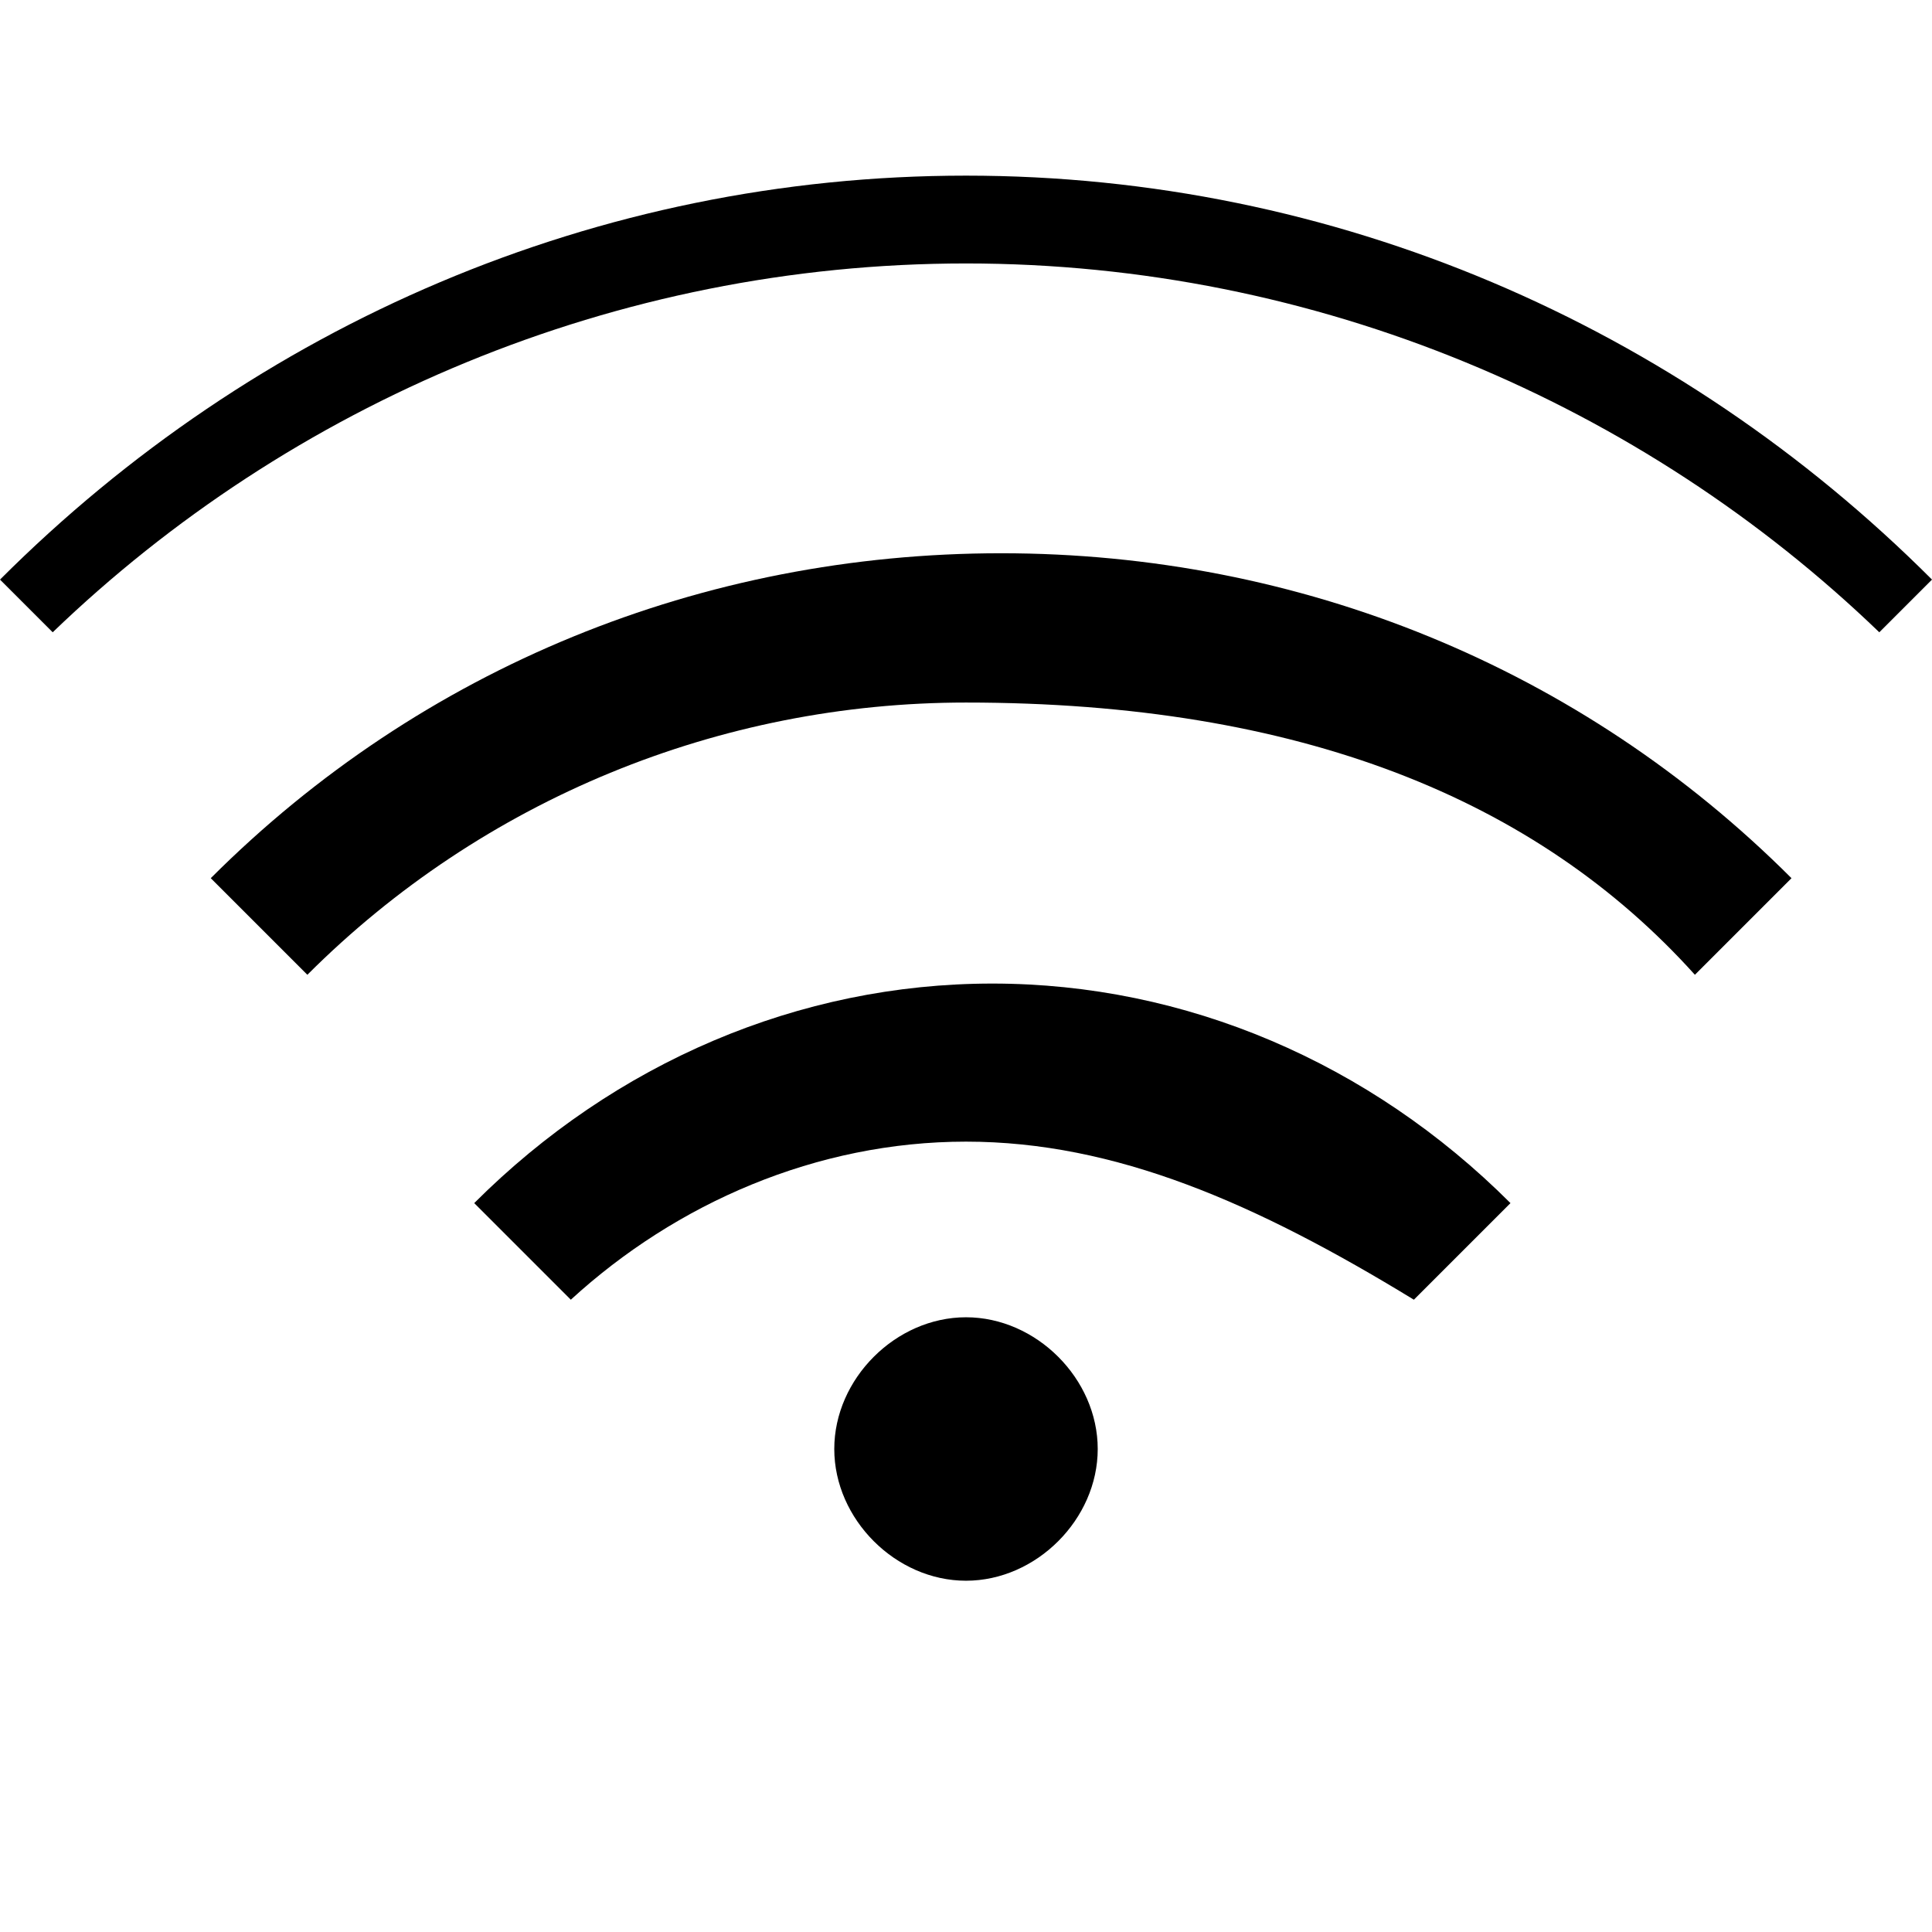
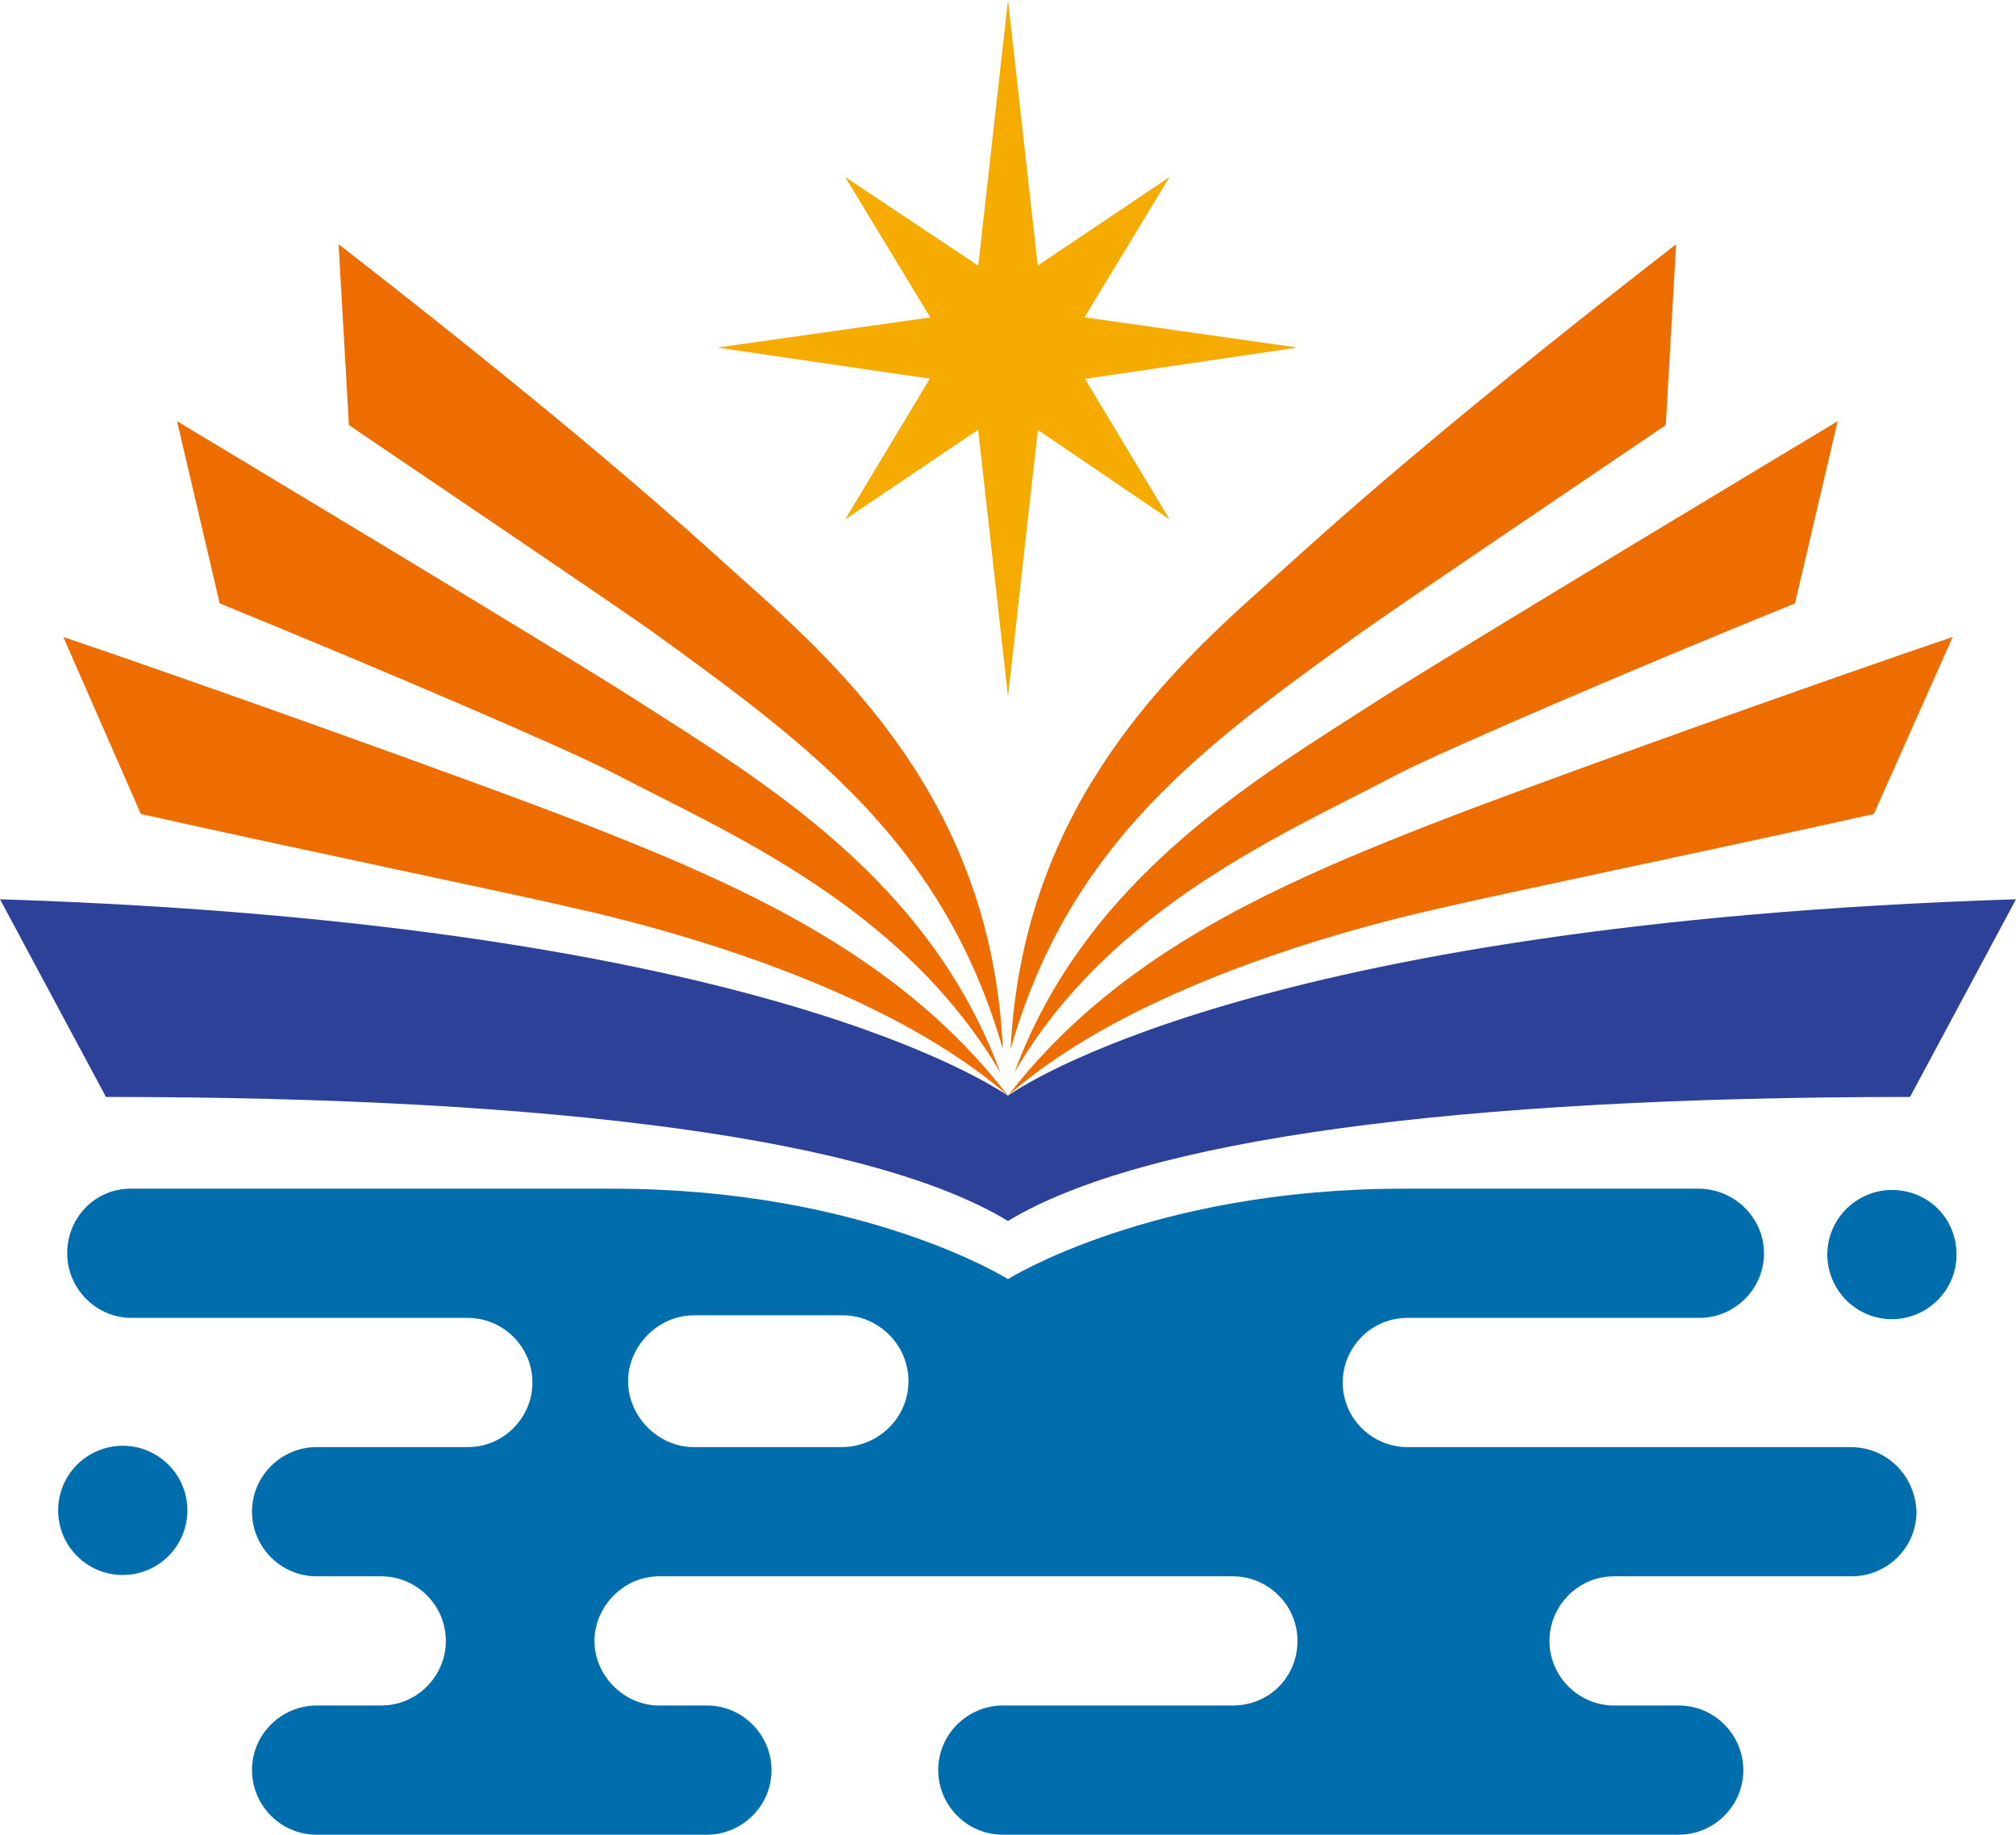
- <svg xmlns="http://www.w3.org/2000/svg" width="22" height="22" viewBox="0 0 22 22">
-   <path d="M11 18 c-0.8 0-1.5-0.7-1.5-1.5s0.7-1.5 1.5-1.5 1.5 0.7 1.5 1.5S11.8 18 11 18z" fill="#000" />
-   <path d="M11 13 c-1.7 0-3.3 0.7-4.5 1.8l-1.1-1.1c1.6-1.6 3.7-2.5 5.9-2.5s4.3 0.9 5.9 2.5l-1.1 1.1C14.3 13.7 12.7 13 11 13z" fill="#000" />
-   <path d="M11 8 c-2.8 0-5.5 1.1-7.5 3.1L2.4 10c2.4-2.4 5.6-3.7 9-3.7s6.6 1.3 9 3.7l-1.1 1.1C17.5 9.1 14.8 8 11 8z" fill="#000" />
-   <path d="M11 3 c-4 0-7.7 1.6-10.4 4.2L0 6.6C2.9 3.7 6.8 2 11 2s8.1 1.7 11 4.6l-0.6 0.6C18.7 4.6 15 3 11 3z" fill="#000" />
+ <svg xmlns="http://www.w3.org/2000/svg" xml:space="preserve" viewBox="0 0 156 142" y="0px" x="0px" id="圖層_1" version="1.1" width="41.275mm" height="37.571mm">
+   <defs id="defs43">
+ 	
+ 	
+ 	
+ 	
+ </defs>
+   <style id="style2" type="text/css">
+ 	.st0{fill:#006DAD;}
+ 	.st1{fill:#F6AB00;}
+ 	.st2{fill:#ED6D00;}
+ 	.st3{fill:#2D4198;}
+ </style>
+   <g id="g41">
+     <g id="g10">
+       <path style="fill:#006dad" id="path4" d="m 146.4,92.1 c -2.7,0 -5,2.2 -5,5 0,2.7 2.2,5 5,5 2.7,0 5,-2.2 5,-5 0,-2.8 -2.2,-5 -5,-5 z" class="st0" />
+       <circle style="fill:#006dad" r="5" id="ellipse6" cy="116.9" cx="9.5" class="st0" transform="matrix(0.9999,-0.01350969,0.01350969,0.9999,-1.5788,0.1386)" />
+       <path style="fill:#006dad" id="path8" d="m 143.2,112 h -34.3 c -2.7,0 -5,-2.2 -5,-5 0,-2.7 2.2,-5 5,-5 h 22.6 c 2.7,0 5,-2.2 5,-5 0,-2.7 -2.2,-4.9 -4.9,-5 0,0 -8.9,0 -23,0 -19.5,0 -30.6,7 -30.6,7 0,0 -11.1,-7 -30.6,-7 -14.1,0 -37.3,0 -37.3,0 -2.7,0 -4.9,2.2 -4.9,5 0,2.7 2.2,5 5,5 h 26 c 2.7,0 5,2.2 5,5 0,2.7 -2.2,5 -5,5 H 24.5 c -2.7,0 -5,2.2 -5,5 0,2.7 2.2,5 5,5 h 5 c 2.7,0 5,2.2 5,5 0,2.7 -2.2,5 -5,5 h -5 c -2.7,0 -5,2.2 -5,5 0,2.7 2.2,5 5,5 h 30.2 c 2.7,0 5,-2.2 5,-5 0,-2.7 -2.2,-5 -5,-5 H 51 c -2.7,0 -5,-2.3 -5,-5 0,-2.6 2.2,-5 5,-5 h 44.4 c 2.7,0 5,2.2 5,5 0,2.8 -2.2,5 -5,5 H 77.6 c -2.7,0 -5,2.2 -5,5 0,2.7 2.2,5 5,5 h 52.3 c 2.7,0 5,-2.2 5,-5 0,-2.7 -2.2,-5 -5,-5 h -5 c -2.7,0 -5,-2.2 -5,-5 0,-2.7 2.2,-5 5,-5 h 18.4 c 2.7,0 5,-2.2 5,-5 -0.1,-2.8 -2.3,-5 -5.1,-5 z m -78.1,0 H 53.7 c -2.8,0 -5.1,-2.4 -5.1,-5.1 0,-2.7 2.3,-5.1 5.1,-5.1 h 11.5 c 2.8,0 5.1,2.3 5.1,5.1 0,2.8 -2.3,5.1 -5.2,5.1 z" class="st0" />
+     </g>
+     <g id="g16">
+       <polygon style="fill:#f6ab00" id="polygon12" points="78,31.7 65.4,40.2 73.4,26.9 65.4,13.7 78,22.1 90.5,13.7 82.5,26.9 90.5,40.2 " class="st1" />
+       <polygon style="fill:#f6ab00" id="polygon14" points="75.3,29.8 55.5,26.9 75.3,24.1 78,0 80.7,24.1 100.4,26.9 80.7,29.8 78,53.9 " class="st1" />
+     </g>
+     <g id="g34">
+       <g id="g24">
+         <path style="fill:#ed6d00" id="path18" d="M 78,84.8 C 69.9,74.3 58.3,68.9 45.8,64 37.7,60.8 13.8,52.3 4.9,49.3 l 6,13.7 c 13,2.9 28.5,6.1 33.6,7.3 7.2,1.6 23.9,6.1 33.5,14.5 z" class="st2" />
+         <path style="fill:#ed6d00" id="path20" d="M 49.1,54.1 C 44,50.8 13.7,32.6 13.7,32.6 L 17,46.7 C 29,51.6 44,58 47.6,59.9 56.2,64.4 69.8,70.1 77.4,83 71.9,68.1 59.1,60.5 49.1,54.1 Z" class="st2" />
+         <path style="fill:#ed6d00" id="path22" d="m 58.2,45.5 c -3.4,-3 -10.9,-10.2 -32,-26.6 l 0.8,14 c 8.7,5.9 20.4,13.8 23.5,16 12,8.7 22.5,16.3 27.1,32.3 C 76.8,63.2 66.4,52.8 58.2,45.5 Z" class="st2" />
+       </g>
+       <g id="g32">
+         <path style="fill:#ed6d00" id="path26" d="M 78,84.8 C 86.1,74.3 97.7,68.9 110.2,64 c 8.1,-3.2 32,-11.7 40.9,-14.7 L 145,63 c -13,2.9 -28.5,6.1 -33.6,7.3 -7.2,1.6 -23.9,6.1 -33.4,14.5 z" class="st2" />
+         <path style="fill:#ed6d00" id="path28" d="m 106.8,54.1 c 5.1,-3.3 35.4,-21.5 35.4,-21.5 l -3.3,14.1 C 126.8,51.6 111.9,58 108.2,59.9 99.7,64.4 86,70.1 78.5,83 84,68.1 96.8,60.5 106.8,54.1 Z" class="st2" />
+         <path style="fill:#ed6d00" id="path30" d="m 97.7,45.5 c 3.4,-3 10.9,-10.2 32,-26.6 l -0.8,14 c -8.7,5.9 -20.4,13.8 -23.5,16 -12.1,8.7 -22.6,16.2 -27.2,32.3 0.9,-18 11.3,-28.4 19.5,-35.7 z" class="st2" />
+       </g>
+     </g>
+     <path style="fill:#2d4198" id="path36" d="M 78,84.8 C 77.3,84.4 59.3,71.5 0,69.6 l 8.2,15.3 c 35.2,0 59.4,3.3 69.8,9.6 10.4,-6.3 34.6,-9.6 69.8,-9.6 L 156,69.6 C 96.6,71.5 78.6,84.4 78,84.8 Z" class="st3" />
+   </g>
</svg>
